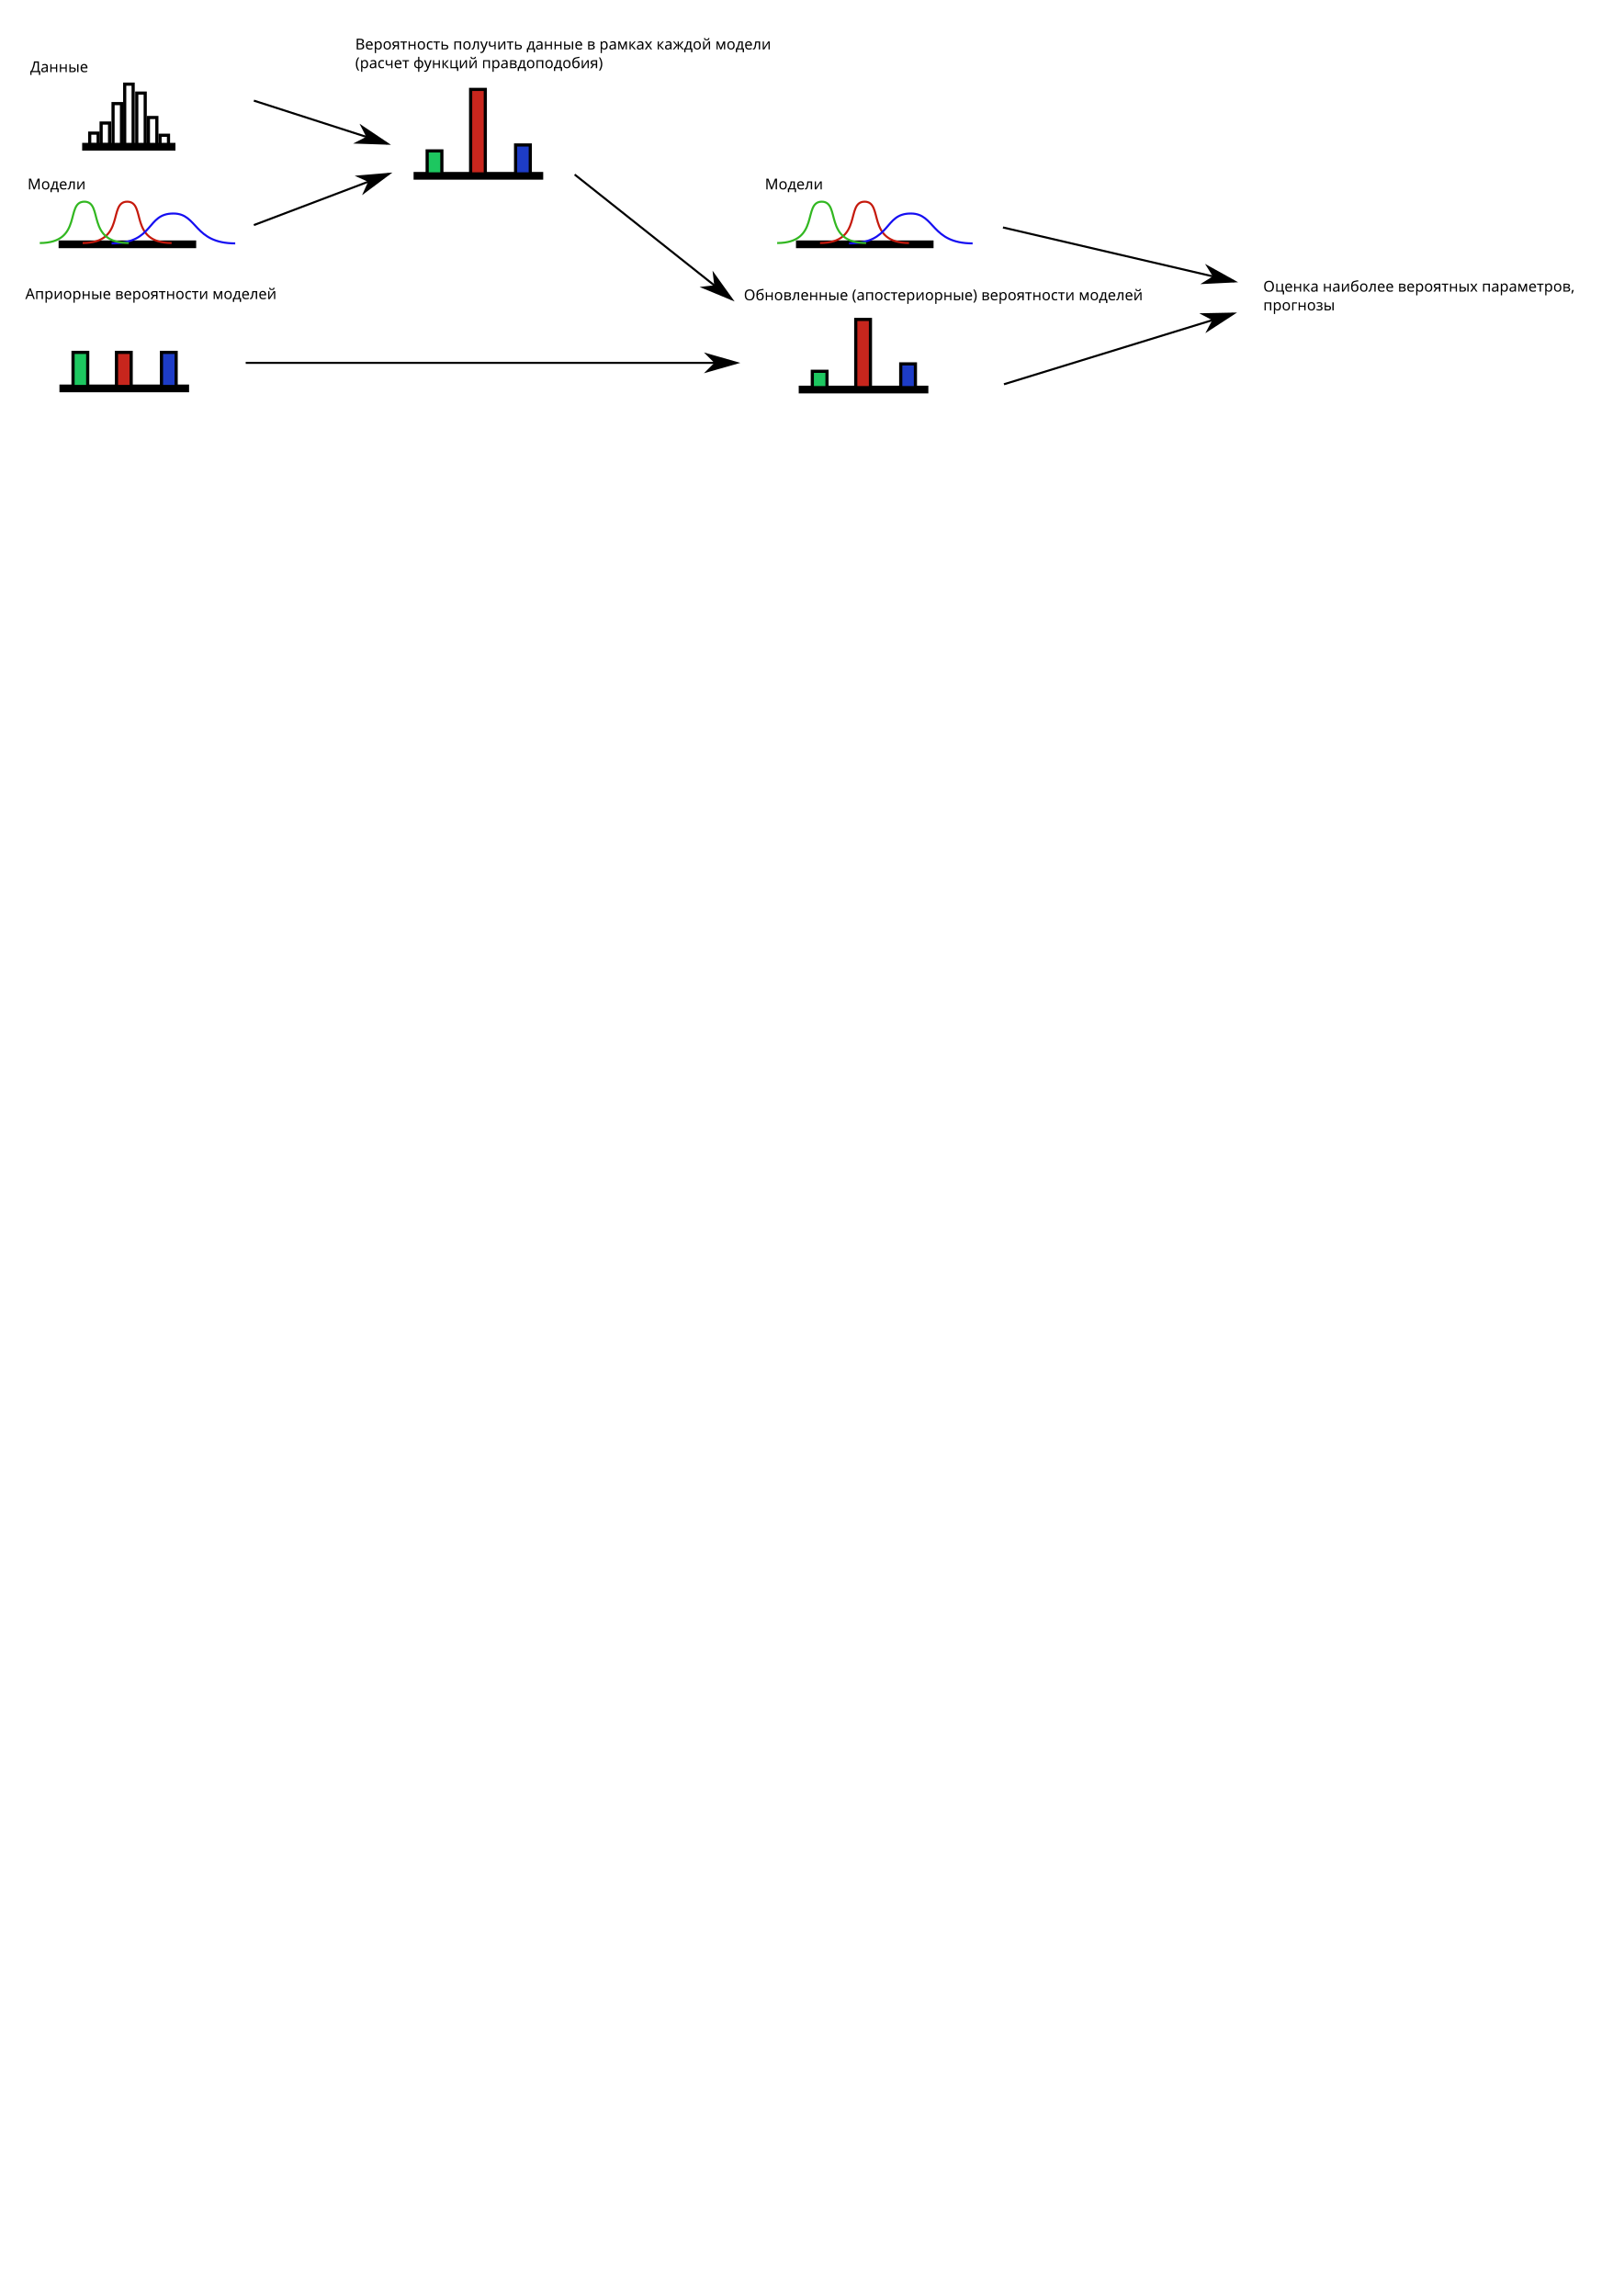
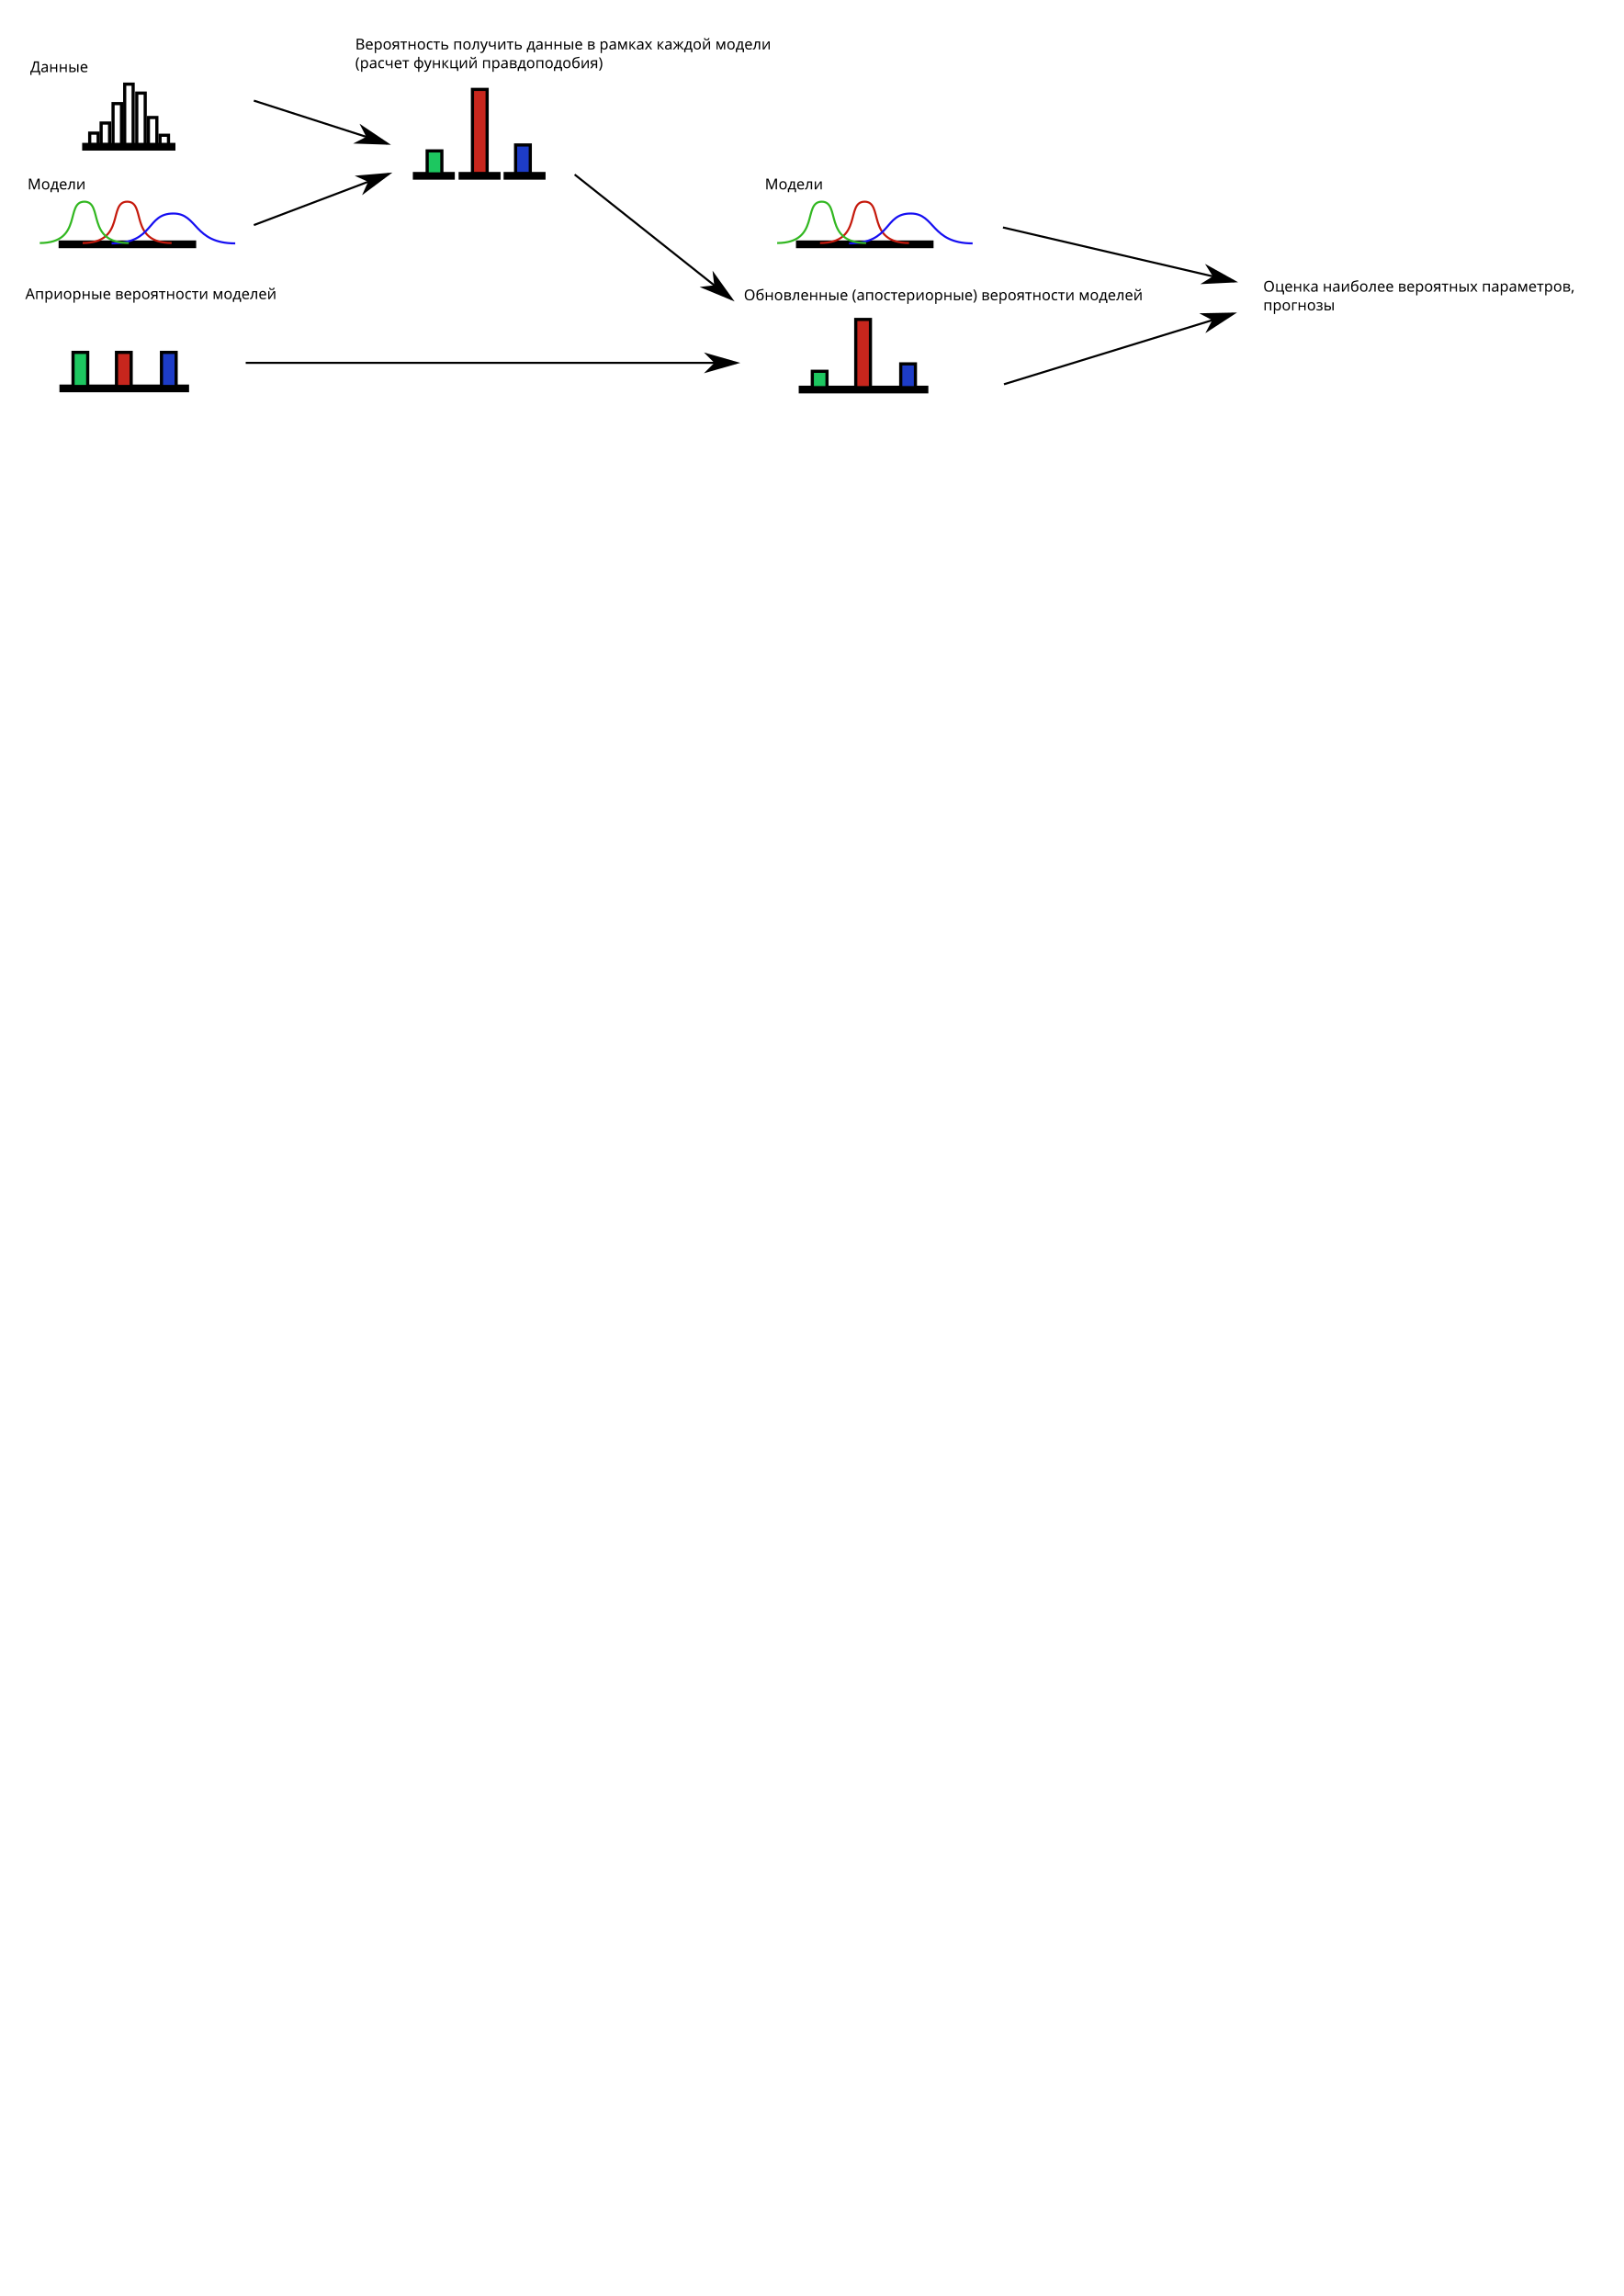
<svg xmlns="http://www.w3.org/2000/svg" width="210mm" height="297mm" viewBox="0 0 210 297" version="1.1" id="svg8">
  <defs id="defs2">
    <marker orient="auto" refY="0.0" refX="0.0" id="marker1212" style="overflow:visible;">
      <path id="path1210" d="M 0.0,0.0 L 5.0,-5.0 L -12.5,0.0 L 5.0,5.0 L 0.0,0.0 z " style="fill-rule:evenodd;stroke:#000000;stroke-width:1pt;stroke-opacity:1;fill:#000000;fill-opacity:1" transform="scale(0.8) rotate(180) translate(12.5,0)" />
    </marker>
    <marker style="overflow:visible;" id="marker2622" refX="0.0" refY="0.0" orient="auto">
      <path transform="scale(0.8) rotate(180) translate(12.5,0)" style="fill-rule:evenodd;stroke:#000000;stroke-width:1pt;stroke-opacity:1;fill:#000000;fill-opacity:1" d="M 0.0,0.0 L 5.0,-5.0 L -12.5,0.0 L 5.0,5.0 L 0.0,0.0 z " id="path2620" />
    </marker>
    <marker style="overflow:visible;" id="marker2571" refX="0.0" refY="0.0" orient="auto">
      <path transform="scale(0.8) rotate(180) translate(12.5,0)" style="fill-rule:evenodd;stroke:#000000;stroke-width:1pt;stroke-opacity:1;fill:#000000;fill-opacity:1" d="M 0.0,0.0 L 5.0,-5.0 L -12.5,0.0 L 5.0,5.0 L 0.0,0.0 z " id="path2569" />
    </marker>
    <marker style="overflow:visible;" id="marker2526" refX="0.0" refY="0.0" orient="auto">
      <path transform="scale(0.8) rotate(180) translate(12.5,0)" style="fill-rule:evenodd;stroke:#000000;stroke-width:1pt;stroke-opacity:1;fill:#000000;fill-opacity:1" d="M 0.0,0.0 L 5.0,-5.0 L -12.5,0.0 L 5.0,5.0 L 0.0,0.0 z " id="path2524" />
    </marker>
    <marker style="overflow:visible;" id="marker1210" refX="0.0" refY="0.0" orient="auto">
      <path transform="scale(0.8) rotate(180) translate(12.5,0)" style="fill-rule:evenodd;stroke:#000000;stroke-width:1pt;stroke-opacity:1;fill:#000000;fill-opacity:1" d="M 0.0,0.0 L 5.0,-5.0 L -12.5,0.0 L 5.0,5.0 L 0.0,0.0 z " id="path1208" />
    </marker>
    <marker orient="auto" refY="0.0" refX="0.0" id="Arrow1Lend" style="overflow:visible;">
      <path id="path921" d="M 0.0,0.0 L 5.0,-5.0 L -12.5,0.0 L 5.0,5.0 L 0.0,0.0 z " style="fill-rule:evenodd;stroke:#000000;stroke-width:1pt;stroke-opacity:1;fill:#000000;fill-opacity:1" transform="scale(0.8) rotate(180) translate(12.5,0)" />
    </marker>
    <marker style="overflow:visible" id="marker2526-3" refX="0" refY="0" orient="auto">
      <path transform="matrix(-0.8,0,0,-0.8,-10,0)" style="fill:#000000;fill-opacity:1;fill-rule:evenodd;stroke:#000000;stroke-width:1pt;stroke-opacity:1" d="M 0,0 5,-5 -12.5,0 5,5 Z" id="path2524-6" />
    </marker>
    <marker style="overflow:visible" id="marker2526-5" refX="0" refY="0" orient="auto">
      <path transform="matrix(-0.8,0,0,-0.8,-10,0)" style="fill:#000000;fill-opacity:1;fill-rule:evenodd;stroke:#000000;stroke-width:1pt;stroke-opacity:1" d="M 0,0 5,-5 -12.5,0 5,5 Z" id="path2524-3" />
    </marker>
    <marker style="overflow:visible" id="marker2526-6" refX="0" refY="0" orient="auto">
      <path transform="matrix(-0.8,0,0,-0.8,-10,0)" style="fill:#000000;fill-opacity:1;fill-rule:evenodd;stroke:#000000;stroke-width:1pt;stroke-opacity:1" d="M 0,0 5,-5 -12.5,0 5,5 Z" id="path2524-2" />
    </marker>
  </defs>
  <g id="layer1">
    <path style="fill:none;stroke:#000000;stroke-width:1;stroke-linecap:butt;stroke-linejoin:miter;stroke-miterlimit:4;stroke-dasharray:none;stroke-opacity:1" d="M 10.627,18.979 H 22.691" id="path819" />
    <rect style="opacity:1;vector-effect:none;fill:none;fill-opacity:1;stroke:#000000;stroke-width:0.41;stroke-linecap:butt;stroke-linejoin:miter;stroke-miterlimit:4;stroke-dasharray:none;stroke-dashoffset:37.795;stroke-opacity:1" id="rect821" width="1.092" height="1.494" x="11.602" y="17.22" />
    <rect y="15.916" x="13.08" height="2.798" width="1.092" id="rect833" style="opacity:1;vector-effect:none;fill:none;fill-opacity:1;stroke:#000000;stroke-width:0.41;stroke-linecap:butt;stroke-linejoin:miter;stroke-miterlimit:4;stroke-dasharray:none;stroke-dashoffset:37.795;stroke-opacity:1" />
    <rect style="opacity:1;vector-effect:none;fill:none;fill-opacity:1;stroke:#000000;stroke-width:0.41;stroke-linecap:butt;stroke-linejoin:miter;stroke-miterlimit:4;stroke-dasharray:none;stroke-dashoffset:37.795;stroke-opacity:1" id="rect835" width="1.092" height="5.332" x="14.622" y="13.401" />
    <rect y="10.885" x="16.128" height="7.848" width="1.092" id="rect837" style="opacity:1;vector-effect:none;fill:none;fill-opacity:1;stroke:#000000;stroke-width:0.41;stroke-linecap:butt;stroke-linejoin:miter;stroke-miterlimit:4;stroke-dasharray:none;stroke-dashoffset:37.795;stroke-opacity:1" />
    <rect style="opacity:1;vector-effect:none;fill:none;fill-opacity:1;stroke:#000000;stroke-width:0.41;stroke-linecap:butt;stroke-linejoin:miter;stroke-miterlimit:4;stroke-dasharray:none;stroke-dashoffset:37.795;stroke-opacity:1" id="rect839" width="1.092" height="6.691" x="17.689" y="12.042" />
    <rect y="15.2" x="19.195" height="3.532" width="1.092" id="rect841" style="opacity:1;vector-effect:none;fill:none;fill-opacity:1;stroke:#000000;stroke-width:0.41;stroke-linecap:butt;stroke-linejoin:miter;stroke-miterlimit:4;stroke-dasharray:none;stroke-dashoffset:37.795;stroke-opacity:1" />
    <rect style="opacity:1;vector-effect:none;fill:none;fill-opacity:1;stroke:#000000;stroke-width:0.41;stroke-linecap:butt;stroke-linejoin:miter;stroke-miterlimit:4;stroke-dasharray:none;stroke-dashoffset:37.795;stroke-opacity:1" id="rect843" width="1.092" height="1.237" x="20.7" y="17.496" />
    <text xml:space="preserve" style="font-style:normal;font-weight:normal;font-size:1.939px;line-height:1.25;font-family:sans-serif;letter-spacing:0px;word-spacing:0px;fill:#000000;fill-opacity:1;stroke:none;stroke-width:0.265" x="3.906" y="9.331" id="text847">
      <tspan id="tspan845" x="3.906" y="9.331" style="stroke-width:0.265">Данные</tspan>
    </text>
    <path id="path849" d="M 7.578,31.602 H 25.372" style="fill:none;stroke:#000000;stroke-width:1;stroke-linecap:butt;stroke-linejoin:miter;stroke-miterlimit:4;stroke-dasharray:none;stroke-opacity:1" />
    <path id="path857" style="fill:none;stroke:#c5190c;stroke-width:0.265px;stroke-linecap:butt;stroke-linejoin:miter;stroke-opacity:1" d="m 22.195,31.437 c -5.599,-0.01 -3.235,-5.339 -5.739,-5.349 m -5.766,5.349 c 5.626,-0.01 3.251,-5.339 5.766,-5.349" />
    <path d="m 30.422,31.484 c -5.384,0 -4.844,-3.858 -7.974,-3.863 m -8.012,3.863 c 5.595,-0.007 4.425,-3.892 8.012,-3.863" style="fill:none;stroke:#150ef1;stroke-width:0.265px;stroke-linecap:butt;stroke-linejoin:miter;stroke-opacity:1" id="path860" />
    <path d="m 16.649,31.437 c -5.599,-0.01 -3.235,-5.339 -5.739,-5.349 m -5.766,5.349 c 5.626,-0.01 3.251,-5.339 5.766,-5.349" style="fill:none;stroke:#32b721;stroke-width:0.265px;stroke-linecap:butt;stroke-linejoin:miter;stroke-opacity:1" id="path862" />
    <text id="text866" y="24.499" x="3.562" style="font-style:normal;font-weight:normal;font-size:1.939px;line-height:1.25;font-family:sans-serif;letter-spacing:0px;word-spacing:0px;fill:#000000;fill-opacity:1;stroke:none;stroke-width:0.265" xml:space="preserve">
      <tspan style="stroke-width:0.265" y="24.499" x="3.562" id="tspan864">Модели</tspan>
    </text>
    <path id="path868" d="M 7.688,50.242 H 24.454" style="fill:none;stroke:#000000;stroke-width:1;stroke-linecap:butt;stroke-linejoin:miter;stroke-miterlimit:4;stroke-dasharray:none;stroke-opacity:1" />
    <rect y="45.582" x="9.445" height="4.414" width="1.9" id="rect874" style="opacity:1;vector-effect:none;fill:#1dc760;fill-opacity:1;stroke:#000000;stroke-width:0.41;stroke-linecap:butt;stroke-linejoin:miter;stroke-miterlimit:4;stroke-dasharray:none;stroke-dashoffset:37.795;stroke-opacity:1" />
    <rect style="opacity:1;vector-effect:none;fill:#c7261d;fill-opacity:1;stroke:#000000;stroke-width:0.41;stroke-linecap:butt;stroke-linejoin:miter;stroke-miterlimit:4;stroke-dasharray:none;stroke-dashoffset:37.795;stroke-opacity:1" id="rect884" width="1.9" height="4.414" x="15.065" y="45.582" />
    <rect y="45.582" x="20.882" height="4.414" width="1.9" id="rect886" style="opacity:1;vector-effect:none;fill:#1d3cc7;fill-opacity:1;stroke:#000000;stroke-width:0.41;stroke-linecap:butt;stroke-linejoin:miter;stroke-miterlimit:4;stroke-dasharray:none;stroke-dashoffset:37.795;stroke-opacity:1" />
    <text xml:space="preserve" style="font-style:normal;font-weight:normal;font-size:1.939px;line-height:1.25;font-family:sans-serif;letter-spacing:0px;word-spacing:0px;fill:#000000;fill-opacity:1;stroke:none;stroke-width:0.265" x="3.268" y="38.69" id="text890">
      <tspan id="tspan888" x="3.268" y="38.69" style="stroke-width:0.265">Априорные вероятности моделей</tspan>
    </text>
    <path style="fill:none;stroke:#000000;stroke-width:1;stroke-linecap:butt;stroke-linejoin:miter;stroke-miterlimit:4;stroke-dasharray:none;stroke-opacity:1" d="m 103.302,50.389 h 16.765" id="path892" />
    <rect style="opacity:1;vector-effect:none;fill:#1dc760;fill-opacity:1;stroke:#000000;stroke-width:0.41;stroke-linecap:butt;stroke-linejoin:miter;stroke-miterlimit:4;stroke-dasharray:none;stroke-dashoffset:37.795;stroke-opacity:1" id="rect894" width="1.9" height="2.114" x="105.059" y="48.028" />
    <rect y="41.321" x="110.678" height="8.821" width="1.9" id="rect896" style="opacity:1;vector-effect:none;fill:#c7261d;fill-opacity:1;stroke:#000000;stroke-width:0.41;stroke-linecap:butt;stroke-linejoin:miter;stroke-miterlimit:4;stroke-dasharray:none;stroke-dashoffset:37.795;stroke-opacity:1" />
    <rect style="opacity:1;vector-effect:none;fill:#1d3cc7;fill-opacity:1;stroke:#000000;stroke-width:0.41;stroke-linecap:butt;stroke-linejoin:miter;stroke-miterlimit:4;stroke-dasharray:none;stroke-dashoffset:37.795;stroke-opacity:1" id="rect898" width="1.9" height="3.072" x="116.495" y="47.07" />
    <text id="text902" y="38.837" x="96.198" style="font-style:normal;font-weight:normal;font-size:1.939px;line-height:1.25;font-family:sans-serif;letter-spacing:0px;word-spacing:0px;fill:#000000;fill-opacity:1;stroke:none;stroke-width:0.265" xml:space="preserve">
      <tspan style="stroke-width:0.265" y="38.837" x="96.198" id="tspan900">Обновленные (апостериорные) вероятности моделей</tspan>
    </text>
-     <path style="fill:none;stroke:#000000;stroke-width:1;stroke-linecap:butt;stroke-linejoin:miter;stroke-miterlimit:4;stroke-dasharray:none;stroke-opacity:1" d="M 53.491,22.742 H 70.256" id="path904" />
+     <path style="fill:none;stroke:#000000;stroke-width:1;stroke-linecap:butt;stroke-linejoin:miter;stroke-miterlimit:4;stroke-dasharray:none;stroke-opacity:1" d="m 53.396,22.742 h 5.426" id="path904" />
    <rect style="opacity:1;vector-effect:none;fill:#1dc760;fill-opacity:1;stroke:#000000;stroke-width:0.41;stroke-linecap:butt;stroke-linejoin:miter;stroke-miterlimit:4;stroke-dasharray:none;stroke-dashoffset:37.795;stroke-opacity:1" id="rect906" width="1.9" height="2.976" x="55.248" y="19.519" />
-     <rect y="11.565" x="60.867" height="10.929" width="1.9" id="rect908" style="opacity:1;vector-effect:none;fill:#c7261d;fill-opacity:1;stroke:#000000;stroke-width:0.41;stroke-linecap:butt;stroke-linejoin:miter;stroke-miterlimit:4;stroke-dasharray:none;stroke-dashoffset:37.795;stroke-opacity:1" />
+     <rect y="11.565" x="61.103" height="10.929" width="1.9" id="rect908" style="opacity:1;vector-effect:none;fill:#c7261d;fill-opacity:1;stroke:#000000;stroke-width:0.41;stroke-linecap:butt;stroke-linejoin:miter;stroke-miterlimit:4;stroke-dasharray:none;stroke-dashoffset:37.795;stroke-opacity:1" />
    <rect style="opacity:1;vector-effect:none;fill:#1d3cc7;fill-opacity:1;stroke:#000000;stroke-width:0.41;stroke-linecap:butt;stroke-linejoin:miter;stroke-miterlimit:4;stroke-dasharray:none;stroke-dashoffset:37.795;stroke-opacity:1" id="rect910" width="1.9" height="3.743" x="66.684" y="18.752" />
    <text xml:space="preserve" style="font-style:normal;font-weight:normal;font-size:1.939px;line-height:1.25;font-family:sans-serif;letter-spacing:0px;word-spacing:0px;fill:#000000;fill-opacity:1;stroke:none;stroke-width:0.265" x="45.949" y="6.395" id="text914">
      <tspan id="tspan912" x="45.949" y="6.395" style="stroke-width:0.265">Вероятность получить данные в рамках каждой модели</tspan>
      <tspan x="45.949" y="8.819" style="stroke-width:0.265" id="tspan72">(расчет функций правдоподобия)</tspan>
    </text>
    <path style="fill:none;stroke:#000000;stroke-width:0.265;stroke-linecap:butt;stroke-linejoin:miter;stroke-miterlimit:4;stroke-dasharray:none;stroke-opacity:1;marker-end:url(#Arrow1Lend)" d="M 32.833,29.115 50.272,22.503" id="path916" />
    <path id="path1206" d="M 32.833,13.017 50.081,18.574" style="fill:none;stroke:#000000;stroke-width:0.265;stroke-linecap:butt;stroke-linejoin:miter;stroke-miterlimit:4;stroke-dasharray:none;stroke-opacity:1;marker-end:url(#marker1210)" />
    <path style="opacity:1;vector-effect:none;fill:none;fill-opacity:1;stroke:#000000;stroke-width:0.265;stroke-linecap:butt;stroke-linejoin:miter;stroke-miterlimit:4;stroke-dasharray:none;stroke-dashoffset:0;stroke-opacity:1;marker-end:url(#marker2526)" d="M 31.779,46.937 H 95.238" id="path2496" />
    <text xml:space="preserve" style="font-style:normal;font-weight:normal;font-size:1.939px;line-height:1.25;font-family:sans-serif;letter-spacing:0px;word-spacing:0px;fill:#000000;fill-opacity:1;stroke:none;stroke-width:0.265" x="163.374" y="37.725" id="text2668">
      <tspan id="tspan2666" x="163.374" y="37.725" style="stroke-width:0.265">Оценка наиболее вероятных параметров,</tspan>
      <tspan x="163.374" y="40.148" style="stroke-width:0.265" id="tspan2670">прогнозы</tspan>
    </text>
    <path style="fill:none;stroke:#000000;stroke-width:1;stroke-linecap:butt;stroke-linejoin:miter;stroke-miterlimit:4;stroke-dasharray:none;stroke-opacity:1" d="m 102.948,31.602 h 17.793" id="path59" />
    <path d="m 117.564,31.437 c -5.599,-0.01 -3.235,-5.339 -5.739,-5.349 m -5.766,5.349 c 5.626,-0.01 3.251,-5.339 5.766,-5.349" style="fill:none;stroke:#c5190c;stroke-width:0.265px;stroke-linecap:butt;stroke-linejoin:miter;stroke-opacity:1" id="path61" />
    <path id="path63" style="fill:none;stroke:#150ef1;stroke-width:0.265px;stroke-linecap:butt;stroke-linejoin:miter;stroke-opacity:1" d="m 125.792,31.484 c -5.384,0 -4.844,-3.858 -7.974,-3.863 m -8.012,3.863 c 5.595,-0.007 4.425,-3.892 8.012,-3.863" />
    <path id="path65" style="fill:none;stroke:#32b721;stroke-width:0.265px;stroke-linecap:butt;stroke-linejoin:miter;stroke-opacity:1" d="m 112.019,31.437 c -5.599,-0.01 -3.235,-5.339 -5.739,-5.349 m -5.766,5.349 c 5.626,-0.01 3.251,-5.339 5.766,-5.349" />
    <text xml:space="preserve" style="font-style:normal;font-weight:normal;font-size:1.939px;line-height:1.25;font-family:sans-serif;letter-spacing:0px;word-spacing:0px;fill:#000000;fill-opacity:1;stroke:none;stroke-width:0.265" x="98.931" y="24.499" id="text69">
      <tspan id="tspan67" x="98.931" y="24.499" style="stroke-width:0.265">Модели</tspan>
    </text>
    <path style="opacity:1;vector-effect:none;fill:none;fill-opacity:1;stroke:#000000;stroke-width:0.265;stroke-linecap:butt;stroke-linejoin:miter;stroke-miterlimit:4;stroke-dasharray:none;stroke-dashoffset:0;stroke-opacity:1;marker-end:url(#marker2526)" d="M 74.324,22.578 94.605,38.677" id="path83" />
    <path style="opacity:1;vector-effect:none;fill:none;fill-opacity:1;stroke:#000000;stroke-width:0.265;stroke-linecap:butt;stroke-linejoin:miter;stroke-miterlimit:4;stroke-dasharray:none;stroke-dashoffset:0;stroke-opacity:1;marker-end:url(#marker2526)" d="m 129.845,49.705 29.662,-9.127" id="path107" />
    <path style="opacity:1;vector-effect:none;fill:none;fill-opacity:1;stroke:#000000;stroke-width:0.265;stroke-linecap:butt;stroke-linejoin:miter;stroke-miterlimit:4;stroke-dasharray:none;stroke-dashoffset:0;stroke-opacity:1;marker-end:url(#marker1212)" d="m 129.718,29.423 29.915,6.972" id="path129" />
+     <path id="path75" d="m 59.312,22.742 h 5.426" style="fill:none;stroke:#000000;stroke-width:1;stroke-linecap:butt;stroke-linejoin:miter;stroke-miterlimit:4;stroke-dasharray:none;stroke-opacity:1" />
+     <path style="fill:none;stroke:#000000;stroke-width:1;stroke-linecap:butt;stroke-linejoin:miter;stroke-miterlimit:4;stroke-dasharray:none;stroke-opacity:1" d="m 65.133,22.742 h 5.426" id="path77" />
  </g>
</svg>
